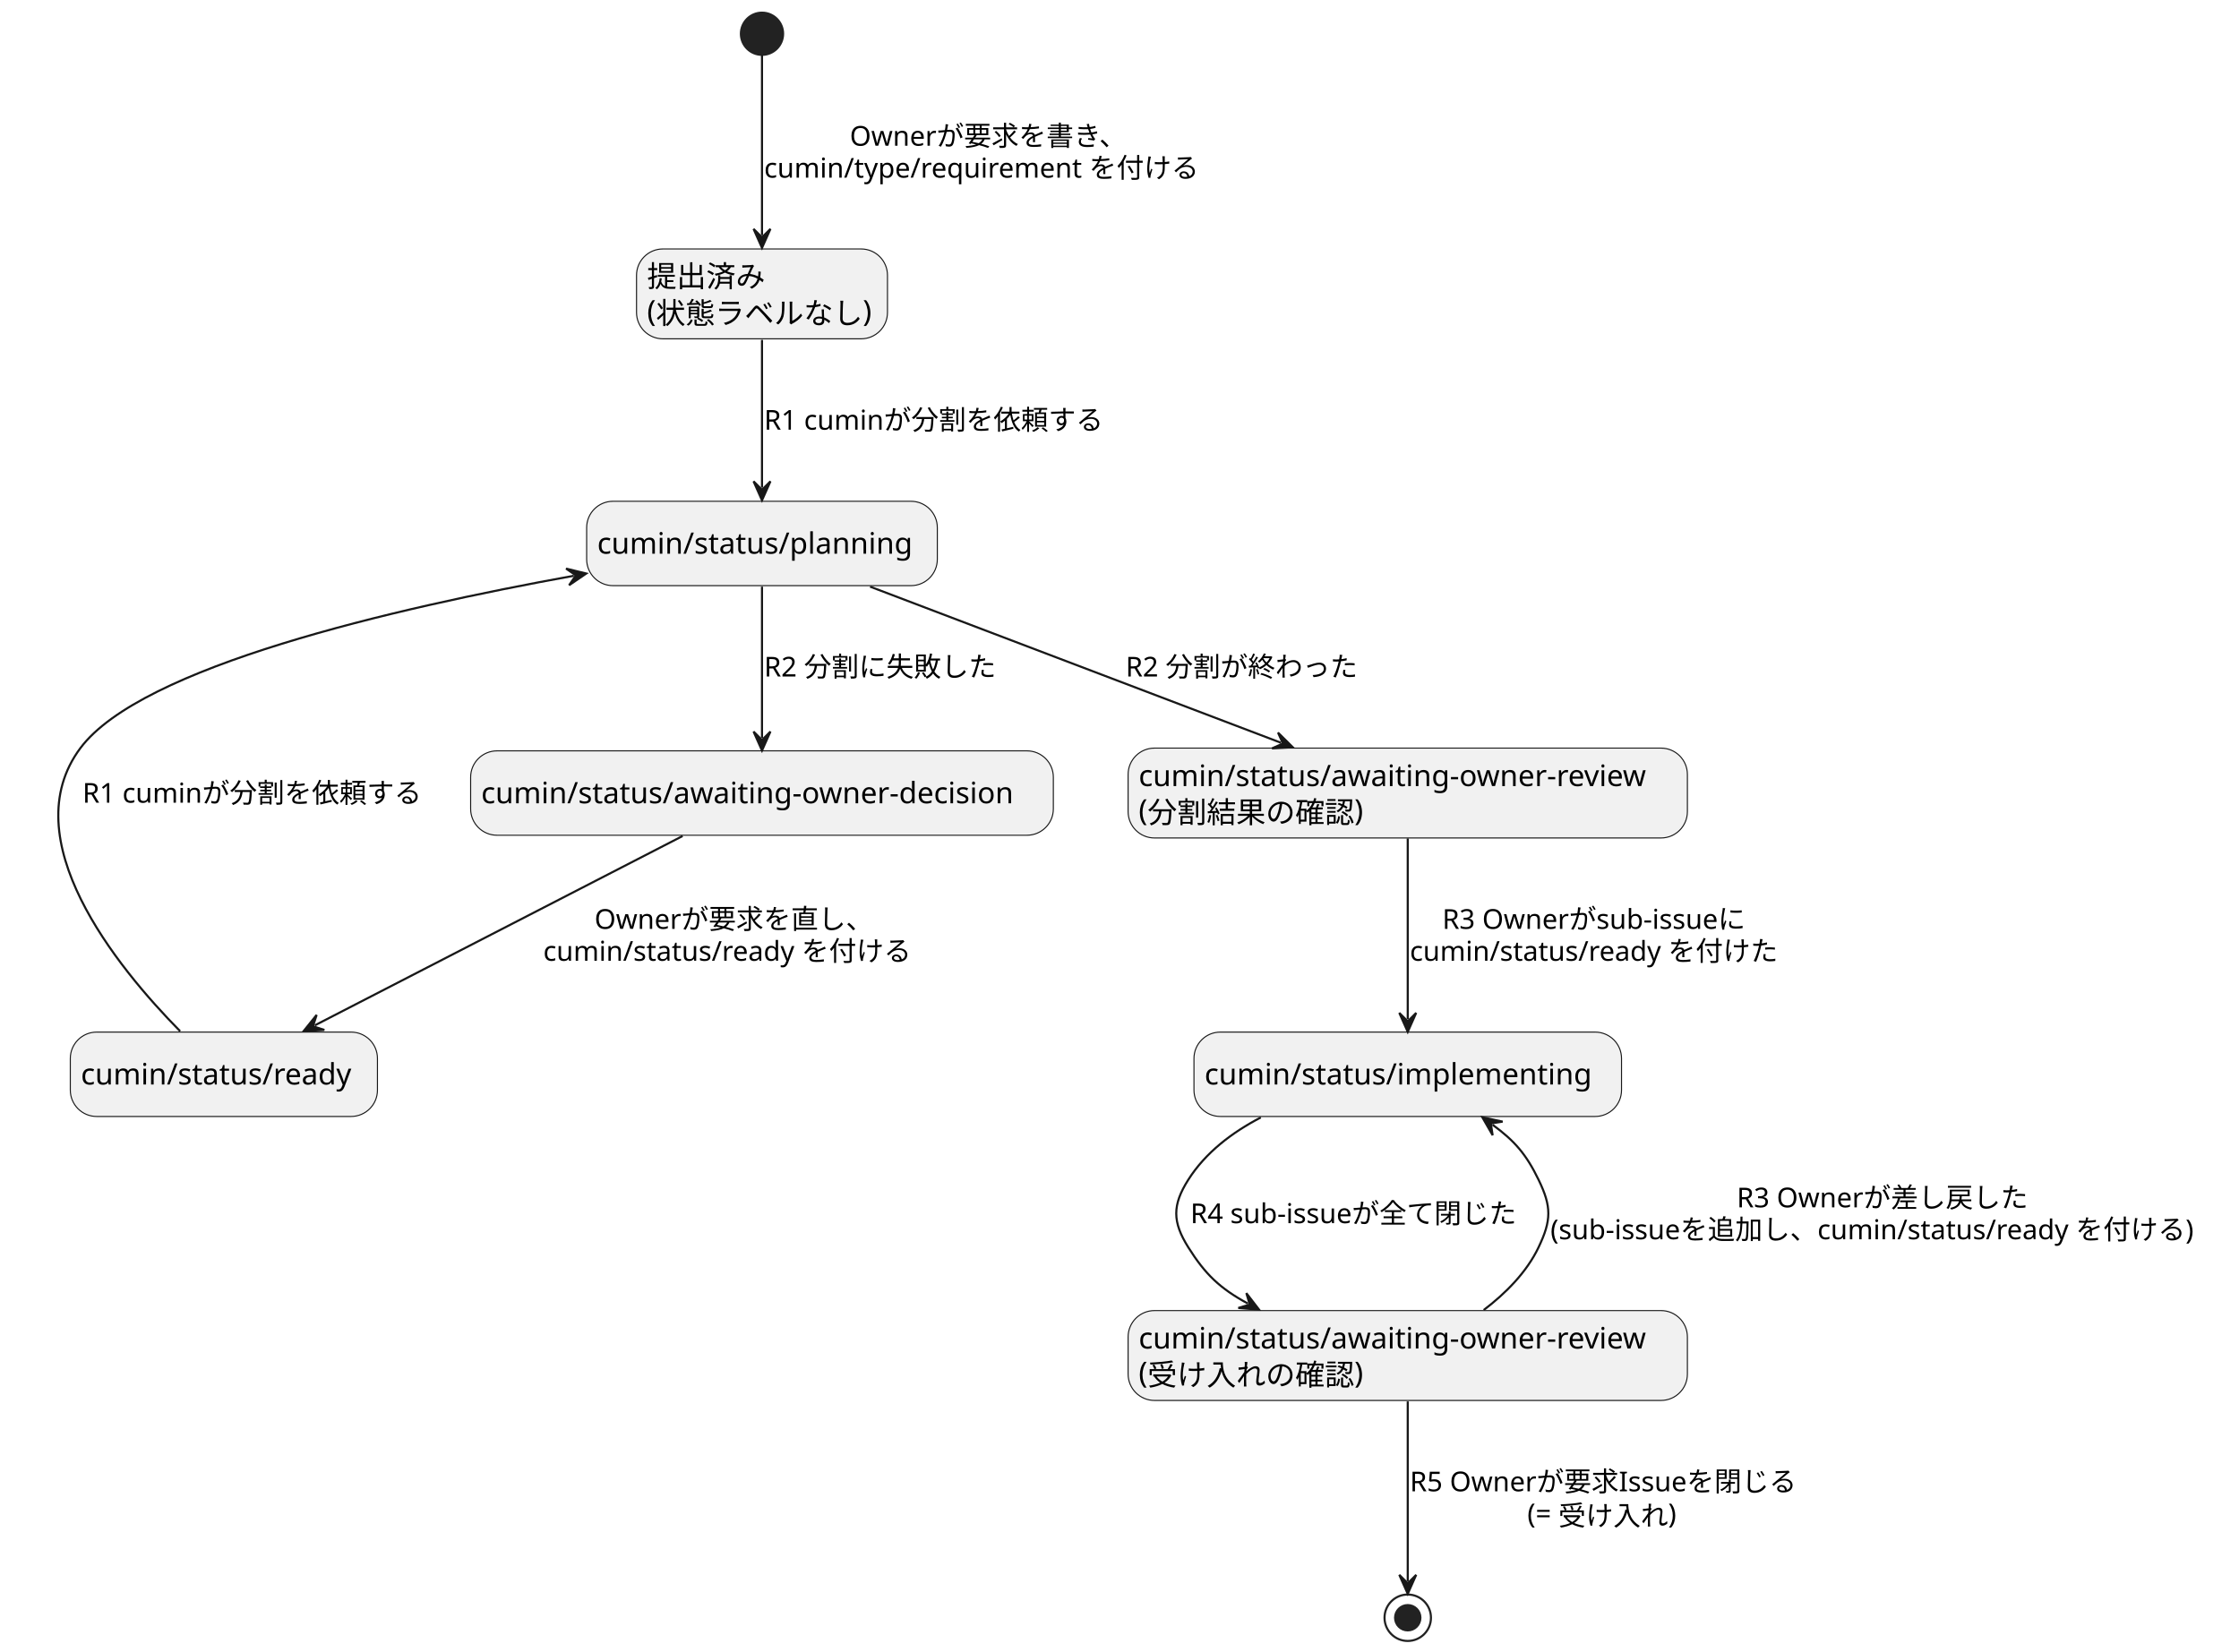
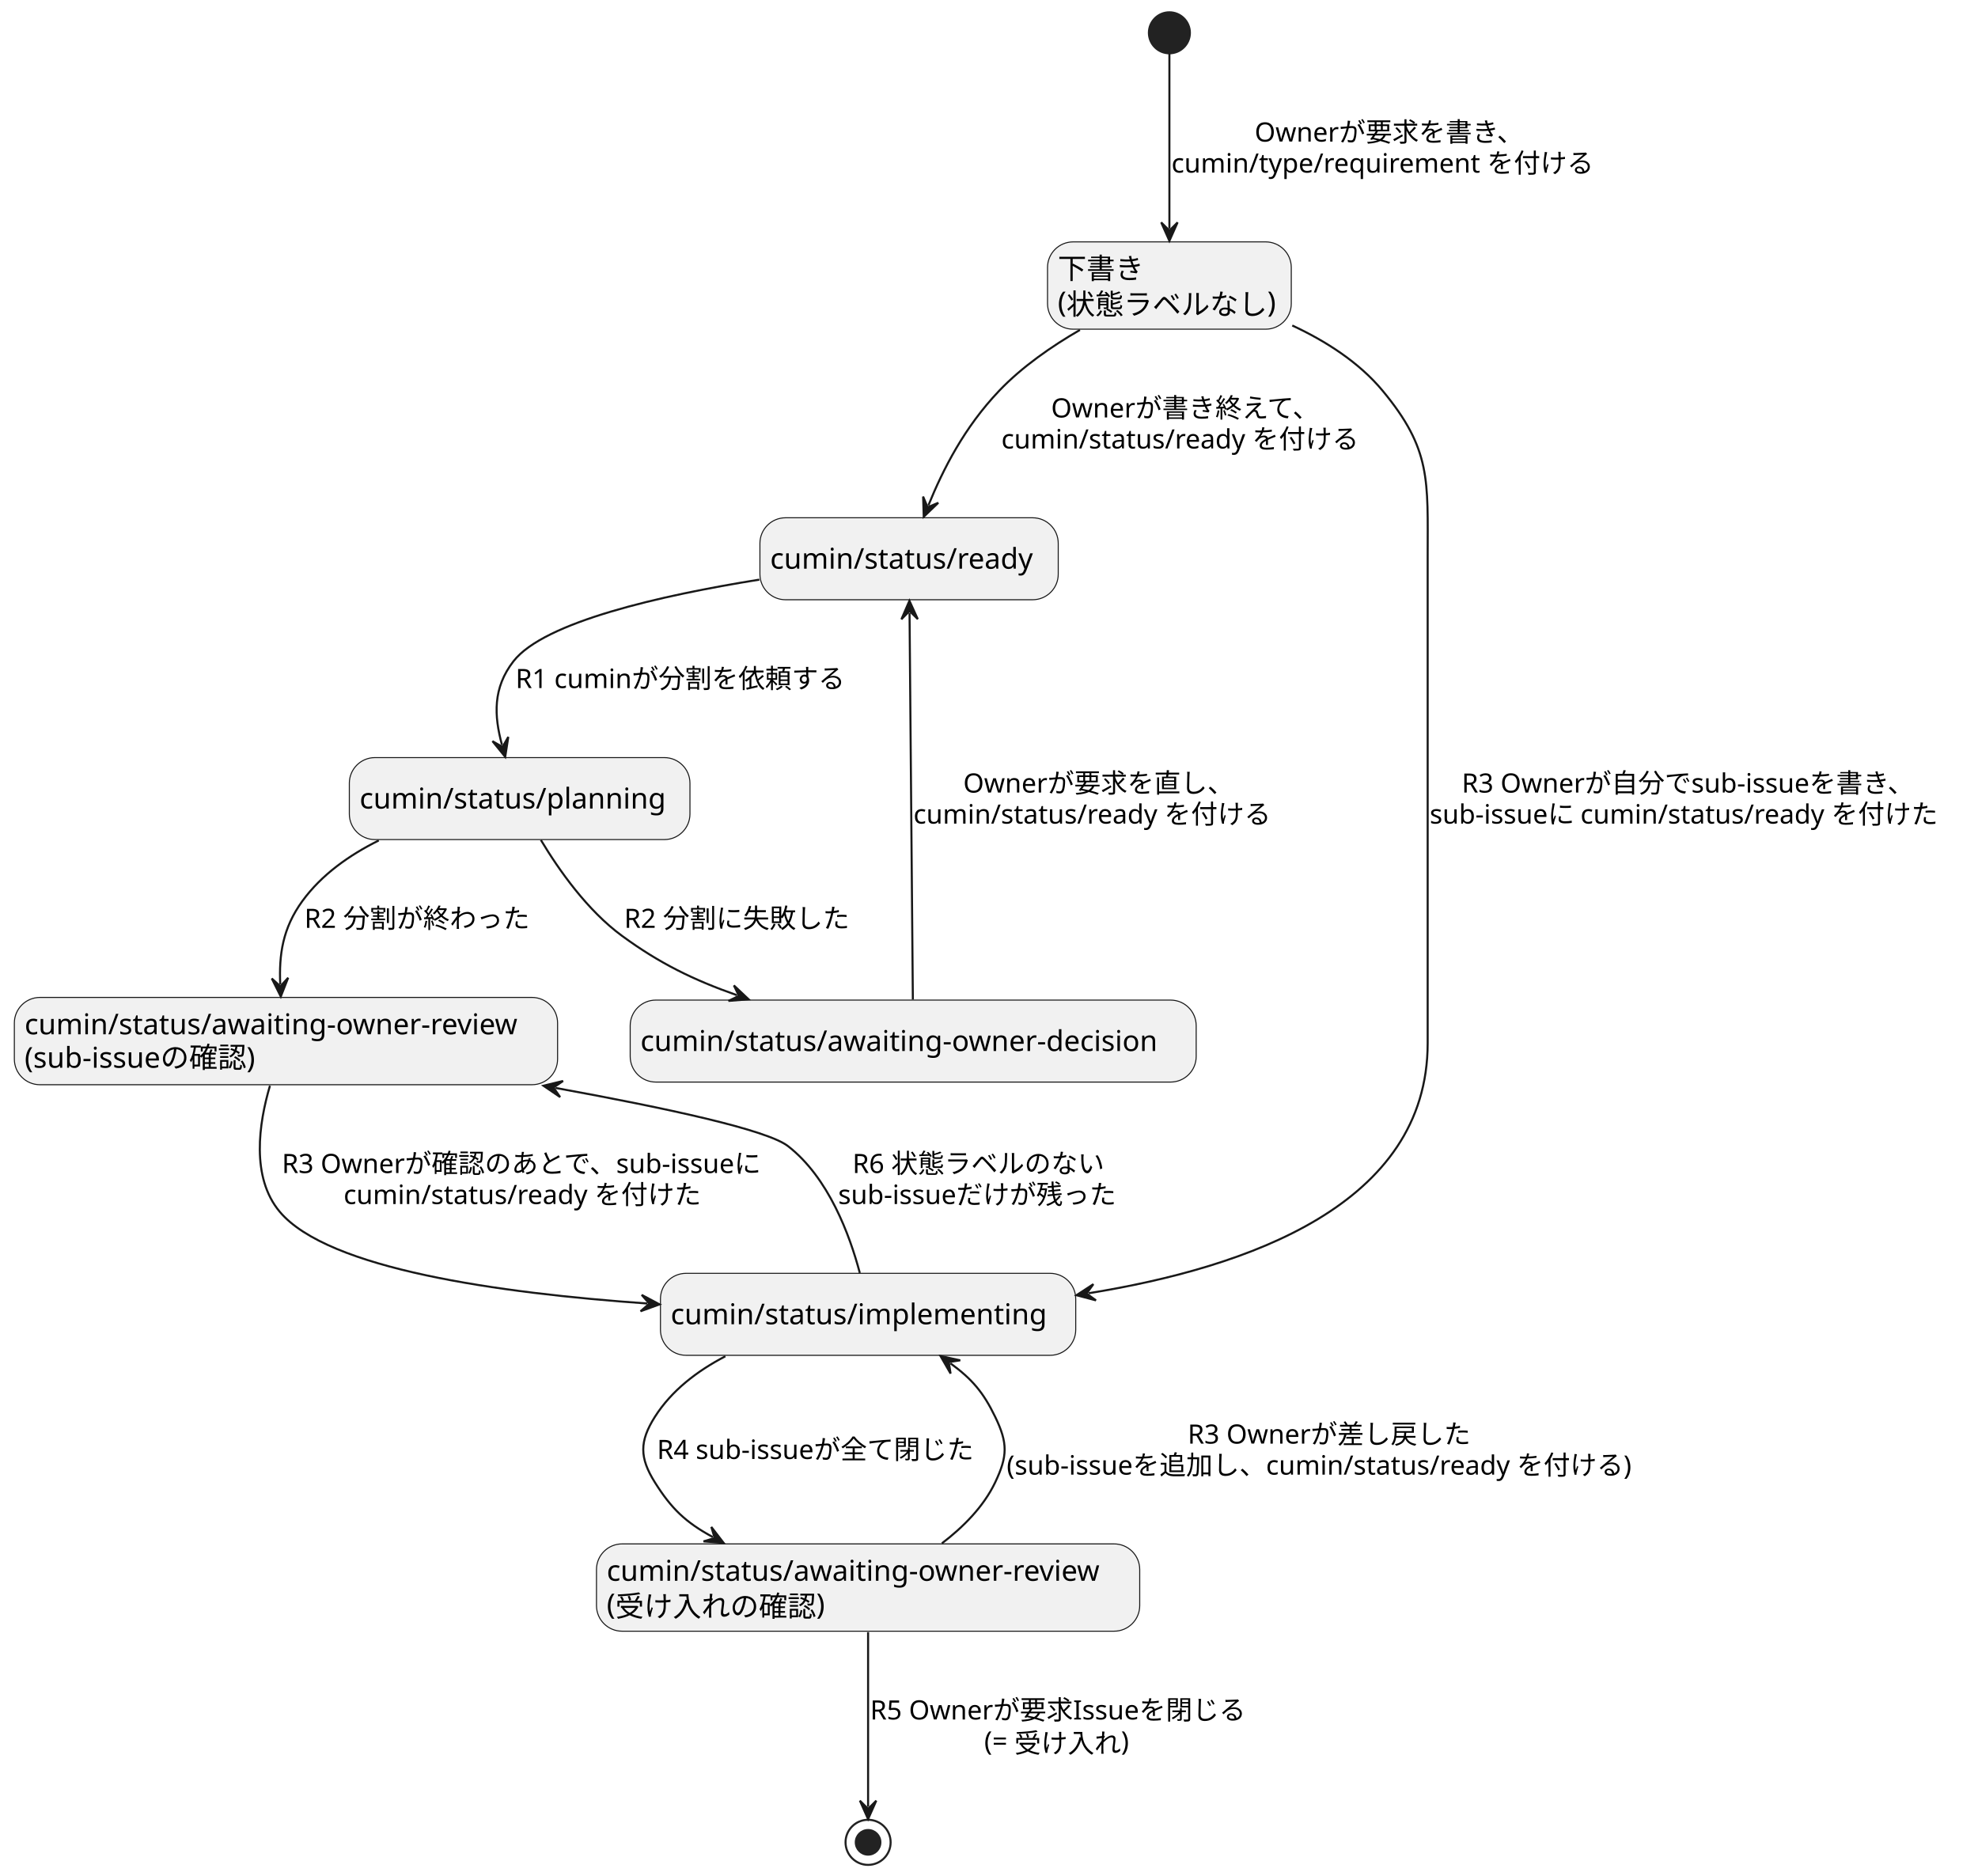
- <svg xmlns="http://www.w3.org/2000/svg" contentStyleType="text/css" data-diagram-type="STATE" height="783px" preserveAspectRatio="none" style="width:1061px;height:783px;background:#FFFFFF;" version="1.1" viewBox="0 0 1061 783" width="1061px" zoomAndPan="magnify">
+ <svg xmlns="http://www.w3.org/2000/svg" contentStyleType="text/css" data-diagram-type="STATE" height="915px" preserveAspectRatio="none" style="width:965px;height:915px;background:#FFFFFF;" version="1.1" viewBox="0 0 965 915" width="965px" zoomAndPan="magnify">
  <defs />
  <g>
-     <rect fill="#F1F1F1" height="42.594" rx="12.5" ry="12.5" style="stroke:#181818;stroke-width:0.5;" width="118.923" x="301.63" y="118" />
-     <text fill="#000000" font-family="sans-serif" font-size="14" lengthAdjust="spacing" textLength="56" x="306.63" y="135.995">提出済み</text>
-     <text fill="#000000" font-family="sans-serif" font-size="14" lengthAdjust="spacing" textLength="108.923" x="306.63" y="152.292">(状態ラベルなし)</text>
-     <rect fill="#F1F1F1" height="40" rx="12.5" ry="12.5" style="stroke:#181818;stroke-width:0.5;" width="145.543" x="33.32" y="489.19" />
-     <text fill="#000000" font-family="sans-serif" font-size="14" lengthAdjust="spacing" textLength="135.543" x="38.32" y="514.037">cumin/status/ready</text>
-     <rect fill="#F1F1F1" height="40" rx="12.5" ry="12.5" style="stroke:#181818;stroke-width:0.5;" width="166.174" x="278" y="237.59" />
-     <text fill="#000000" font-family="sans-serif" font-size="14" lengthAdjust="spacing" textLength="156.174" x="283" y="262.437">cumin/status/planning</text>
-     <rect fill="#F1F1F1" height="42.594" rx="12.5" ry="12.5" style="stroke:#181818;stroke-width:0.5;" width="265.028" x="534.58" y="354.59" />
-     <text fill="#000000" font-family="sans-serif" font-size="14" lengthAdjust="spacing" textLength="255.028" x="539.58" y="372.585">cumin/status/awaiting-owner-review</text>
-     <text fill="#000000" font-family="sans-serif" font-size="14" lengthAdjust="spacing" textLength="108.923" x="539.58" y="388.882">(分割結果の確認)</text>
-     <rect fill="#F1F1F1" height="40" rx="12.5" ry="12.5" style="stroke:#181818;stroke-width:0.5;" width="202.602" x="565.79" y="489.19" />
-     <text fill="#000000" font-family="sans-serif" font-size="14" lengthAdjust="spacing" textLength="192.602" x="570.79" y="514.037">cumin/status/implementing</text>
-     <rect fill="#F1F1F1" height="42.594" rx="12.5" ry="12.5" style="stroke:#181818;stroke-width:0.5;" width="265.028" x="534.58" y="621.19" />
-     <text fill="#000000" font-family="sans-serif" font-size="14" lengthAdjust="spacing" textLength="255.028" x="539.58" y="639.185">cumin/status/awaiting-owner-review</text>
-     <text fill="#000000" font-family="sans-serif" font-size="14" lengthAdjust="spacing" textLength="108.923" x="539.58" y="655.482">(受け入れの確認)</text>
-     <rect fill="#F1F1F1" height="40" rx="12.5" ry="12.5" style="stroke:#181818;stroke-width:0.5;" width="276.13" x="223.02" y="355.89" />
-     <text fill="#000000" font-family="sans-serif" font-size="14" lengthAdjust="spacing" textLength="266.13" x="228.02" y="380.737">cumin/status/awaiting-owner-decision</text>
-     <ellipse cx="361.09" cy="16" fill="#222222" rx="10" ry="10" style="stroke:#222222;stroke-width:1;" />
-     <ellipse cx="667.09" cy="766.78" fill="none" rx="11" ry="11" style="stroke:#222222;stroke-width:1;" />
-     <ellipse cx="667.09" cy="766.78" fill="#222222" rx="6" ry="6" style="stroke:#222222;stroke-width:1;" />
-     <g class="link" data-entity-1=".start." data-entity-2="Submitted" data-source-line="15" data-uid="lnk3" id="link_.start._Submitted">
-       <path d="M361.09,26.12 C361.09,45.4 361.09,84.74 361.09,111.5" fill="none" id="*start*-to-Submitted" style="stroke:#181818;stroke-width:1;" />
-       <polygon fill="#181818" points="361.09,117.5,365.09,108.5,361.09,112.5,357.09,108.5,361.09,117.5" style="stroke:#181818;stroke-width:1;" />
-       <text fill="#000000" font-family="sans-serif" font-size="13" lengthAdjust="spacing" textLength="133.447" x="402.677" y="69.067">Ownerが要求を書き、</text>
-       <text fill="#000000" font-family="sans-serif" font-size="13" lengthAdjust="spacing" textLength="214.621" x="362.09" y="84.2">cumin/type/requirement を付ける</text>
+     <rect fill="#F1F1F1" height="42.594" rx="12.5" ry="12.5" style="stroke:#181818;stroke-width:0.5;" width="118.923" x="511.05" y="118" />
+     <text fill="#000000" font-family="sans-serif" font-size="14" lengthAdjust="spacing" textLength="42" x="516.05" y="135.995">下書き</text>
+     <text fill="#000000" font-family="sans-serif" font-size="14" lengthAdjust="spacing" textLength="108.923" x="516.05" y="152.292">(状態ラベルなし)</text>
+     <rect fill="#F1F1F1" height="40" rx="12.5" ry="12.5" style="stroke:#181818;stroke-width:0.5;" width="145.543" x="370.74" y="252.59" />
+     <text fill="#000000" font-family="sans-serif" font-size="14" lengthAdjust="spacing" textLength="135.543" x="375.74" y="277.437">cumin/status/ready</text>
+     <rect fill="#F1F1F1" height="40" rx="12.5" ry="12.5" style="stroke:#181818;stroke-width:0.5;" width="166.174" x="170.43" y="369.59" />
+     <text fill="#000000" font-family="sans-serif" font-size="14" lengthAdjust="spacing" textLength="156.174" x="175.43" y="394.437">cumin/status/planning</text>
+     <rect fill="#F1F1F1" height="42.594" rx="12.5" ry="12.5" style="stroke:#181818;stroke-width:0.5;" width="265.028" x="7" y="486.59" />
+     <text fill="#000000" font-family="sans-serif" font-size="14" lengthAdjust="spacing" textLength="255.028" x="12" y="504.585">cumin/status/awaiting-owner-review</text>
+     <text fill="#000000" font-family="sans-serif" font-size="14" lengthAdjust="spacing" textLength="118.993" x="12" y="520.882">(sub-issueの確認)</text>
+     <rect fill="#F1F1F1" height="40" rx="12.5" ry="12.5" style="stroke:#181818;stroke-width:0.5;" width="202.602" x="322.21" y="621.19" />
+     <text fill="#000000" font-family="sans-serif" font-size="14" lengthAdjust="spacing" textLength="192.602" x="327.21" y="646.037">cumin/status/implementing</text>
+     <rect fill="#F1F1F1" height="42.594" rx="12.5" ry="12.5" style="stroke:#181818;stroke-width:0.5;" width="265.028" x="291" y="753.19" />
+     <text fill="#000000" font-family="sans-serif" font-size="14" lengthAdjust="spacing" textLength="255.028" x="296" y="771.185">cumin/status/awaiting-owner-review</text>
+     <text fill="#000000" font-family="sans-serif" font-size="14" lengthAdjust="spacing" textLength="108.923" x="296" y="787.482">(受け入れの確認)</text>
+     <rect fill="#F1F1F1" height="40" rx="12.5" ry="12.5" style="stroke:#181818;stroke-width:0.5;" width="276.13" x="307.45" y="487.89" />
+     <text fill="#000000" font-family="sans-serif" font-size="14" lengthAdjust="spacing" textLength="266.13" x="312.45" y="512.737">cumin/status/awaiting-owner-decision</text>
+     <ellipse cx="570.51" cy="16" fill="#222222" rx="10" ry="10" style="stroke:#222222;stroke-width:1;" />
+     <ellipse cx="423.51" cy="898.78" fill="none" rx="11" ry="11" style="stroke:#222222;stroke-width:1;" />
+     <ellipse cx="423.51" cy="898.78" fill="#222222" rx="6" ry="6" style="stroke:#222222;stroke-width:1;" />
+     <g class="link" data-entity-1=".start." data-entity-2="Draft" data-source-line="15" data-uid="lnk3" id="link_.start._Draft">
+       <path d="M570.51,26.12 C570.51,45.4 570.51,84.74 570.51,111.5" fill="none" id="*start*-to-Draft" style="stroke:#181818;stroke-width:1;" />
+       <polygon fill="#181818" points="570.51,117.5,574.51,108.5,570.51,112.5,566.51,108.5,570.51,117.5" style="stroke:#181818;stroke-width:1;" />
+       <text fill="#000000" font-family="sans-serif" font-size="13" lengthAdjust="spacing" textLength="133.447" x="612.097" y="69.067">Ownerが要求を書き、</text>
+       <text fill="#000000" font-family="sans-serif" font-size="13" lengthAdjust="spacing" textLength="214.621" x="571.51" y="84.2">cumin/type/requirement を付ける</text>
    </g>
-     <g class="link" data-entity-1="Submitted" data-entity-2="Planning" data-source-line="16" data-uid="lnk4" id="link_Submitted_Planning">
-       <path d="M361.09,161.09 C361.09,182.65 361.09,210.09 361.09,231.14" fill="none" id="Submitted-to-Planning" style="stroke:#181818;stroke-width:1;" />
-       <polygon fill="#181818" points="361.09,237.14,365.09,228.14,361.09,232.14,357.09,228.14,361.09,237.14" style="stroke:#181818;stroke-width:1;" />
-       <text fill="#000000" font-family="sans-serif" font-size="13" lengthAdjust="spacing" textLength="165.338" x="362.09" y="203.657">R1 cuminが分割を依頼する</text>
+     <g class="link" data-entity-1="Draft" data-entity-2="Ready" data-source-line="16" data-uid="lnk4" id="link_Draft_Ready">
+       <path d="M526.86,160.96 C513.14,168.89 498.68,178.89 487.51,190.59 C470.39,208.54 460.139,228.896 452.929,246.546" fill="none" id="Draft-to-Ready" style="stroke:#181818;stroke-width:1;" />
+       <polygon fill="#181818" points="450.66,252.1,457.766,245.281,452.551,247.471,450.361,242.256,450.66,252.1" style="stroke:#181818;stroke-width:1;" />
+       <text fill="#000000" font-family="sans-serif" font-size="13" lengthAdjust="spacing" textLength="133.447" x="512.783" y="203.657">Ownerが書き終えて、</text>
+       <text fill="#000000" font-family="sans-serif" font-size="13" lengthAdjust="spacing" textLength="181.994" x="488.51" y="218.79">cumin/status/ready を付ける</text>
    </g>
-     <g class="link" data-entity-1="Planning" data-entity-2="PlanReview" data-source-line="17" data-uid="lnk5" id="link_Planning_PlanReview">
-       <path d="M412.31,278.06 C467.77,299.14 550.291,330.499 607.001,352.049" fill="none" id="Planning-to-PlanReview" style="stroke:#181818;stroke-width:1;" />
-       <polygon fill="#181818" points="612.61,354.18,605.618,347.244,607.936,352.404,602.776,354.722,612.61,354.18" style="stroke:#181818;stroke-width:1;" />
-       <text fill="#000000" font-family="sans-serif" font-size="13" lengthAdjust="spacing" textLength="112.436" x="533.41" y="320.657">R2 分割が終わった</text>
+     <g class="link" data-entity-1="Draft" data-entity-2="Implementing" data-source-line="17" data-uid="lnk5" id="link_Draft_Implementing">
+       <path d="M630.45,158.79 C646.71,166.36 662.99,176.7 674.51,190.59 C698.34,219.3 696.51,234.29 696.51,271.59 C696.51,271.59 696.51,271.59 696.51,508.89 C696.51,587.78 608.713,618.341 531.093,630.911" fill="none" id="Draft-to-Implementing" style="stroke:#181818;stroke-width:1;" />
+       <polygon fill="#181818" points="525.17,631.87,534.694,634.38,530.106,631.071,533.415,626.483,525.17,631.87" style="stroke:#181818;stroke-width:1;" />
+       <text fill="#000000" font-family="sans-serif" font-size="13" lengthAdjust="spacing" textLength="229.233" x="713.132" y="386.657">R3 Ownerが自分でsub-issueを書き、</text>
+       <text fill="#000000" font-family="sans-serif" font-size="13" lengthAdjust="spacing" textLength="260.476" x="697.51" y="401.79">sub-issueに cumin/status/ready を付けた</text>
    </g>
-     <g class="link" data-entity-1="Planning" data-entity-2="Decision" data-source-line="18" data-uid="lnk6" id="link_Planning_Decision">
-       <path d="M361.09,278.06 C361.09,299.65 361.09,328.28 361.09,349.75" fill="none" id="Planning-to-Decision" style="stroke:#181818;stroke-width:1;" />
-       <polygon fill="#181818" points="361.09,355.75,365.09,346.75,361.09,350.75,357.09,346.75,361.09,355.75" style="stroke:#181818;stroke-width:1;" />
-       <text fill="#000000" font-family="sans-serif" font-size="13" lengthAdjust="spacing" textLength="112.436" x="362.09" y="320.657">R2 分割に失敗した</text>
+     <g class="link" data-entity-1="Planning" data-entity-2="PlanReview" data-source-line="18" data-uid="lnk6" id="link_Planning_PlanReview">
+       <path d="M184.79,410.02 C170.45,417.13 156.87,426.71 147.51,439.59 C137.84,452.92 136.083,465.806 136.723,480.176" fill="none" id="Planning-to-PlanReview" style="stroke:#181818;stroke-width:1;" />
+       <polygon fill="#181818" points="136.99,486.17,140.586,477.001,136.768,481.175,132.594,477.357,136.99,486.17" style="stroke:#181818;stroke-width:1;" />
+       <text fill="#000000" font-family="sans-serif" font-size="13" lengthAdjust="spacing" textLength="112.436" x="148.51" y="452.657">R2 分割が終わった</text>
    </g>
-     <g class="link" data-entity-1="Decision" data-entity-2="Ready" data-source-line="19" data-uid="lnk7" id="link_Decision_Ready">
-       <path d="M323.46,396.26 C275.25,421.09 197.495,461.124 149.205,485.984" fill="none" id="Decision-to-Ready" style="stroke:#181818;stroke-width:1;" />
-       <polygon fill="#181818" points="143.87,488.73,153.703,488.167,148.315,486.441,150.041,481.054,143.87,488.73" style="stroke:#181818;stroke-width:1;" />
-       <text fill="#000000" font-family="sans-serif" font-size="13" lengthAdjust="spacing" textLength="133.447" x="281.703" y="440.257">Ownerが要求を直し、</text>
-       <text fill="#000000" font-family="sans-serif" font-size="13" lengthAdjust="spacing" textLength="181.994" x="257.43" y="455.39">cumin/status/ready を付ける</text>
+     <g class="link" data-entity-1="Planning" data-entity-2="Decision" data-source-line="19" data-uid="lnk7" id="link_Planning_Decision">
+       <path d="M263.89,409.82 C272.69,424.48 286.57,444.2 303.51,456.59 C321.77,469.95 338.249,478.032 359.549,485.512" fill="none" id="Planning-to-Decision" style="stroke:#181818;stroke-width:1;" />
+       <polygon fill="#181818" points="365.21,487.5,358.044,480.744,360.492,485.843,355.393,488.292,365.21,487.5" style="stroke:#181818;stroke-width:1;" />
+       <text fill="#000000" font-family="sans-serif" font-size="13" lengthAdjust="spacing" textLength="112.436" x="304.51" y="452.657">R2 分割に失敗した</text>
    </g>
-     <g class="link" data-entity-1="Ready" data-entity-2="Planning" data-source-line="20" data-uid="lnk8" id="link_Ready_Planning">
-       <path d="M85.36,488.78 C55.17,458.13 6,397.6 38.09,354.59 C66.86,316.03 186.126,288.449 271.916,272.909" fill="none" id="Ready-to-Planning" style="stroke:#181818;stroke-width:1;" />
-       <polygon fill="#181818" points="277.82,271.84,268.251,269.508,272.9,272.731,269.677,277.38,277.82,271.84" style="stroke:#181818;stroke-width:1;" />
-       <text fill="#000000" font-family="sans-serif" font-size="13" lengthAdjust="spacing" textLength="165.338" x="39.09" y="380.457">R1 cuminが分割を依頼する</text>
+     <g class="link" data-entity-1="Decision" data-entity-2="Ready" data-source-line="20" data-uid="lnk8" id="link_Decision_Ready">
+       <path d="M445.35,487.62 C444.97,443.8 444.112,343.11 443.732,299.08" fill="none" id="Decision-to-Ready" style="stroke:#181818;stroke-width:1;" />
+       <polygon fill="#181818" points="443.68,293.08,439.758,302.114,443.723,298.08,447.757,302.045,443.68,293.08" style="stroke:#181818;stroke-width:1;" />
+       <text fill="#000000" font-family="sans-serif" font-size="13" lengthAdjust="spacing" textLength="133.447" x="469.923" y="386.657">Ownerが要求を直し、</text>
+       <text fill="#000000" font-family="sans-serif" font-size="13" lengthAdjust="spacing" textLength="181.994" x="445.65" y="401.79">cumin/status/ready を付ける</text>
    </g>
-     <g class="link" data-entity-1="PlanReview" data-entity-2="Implementing" data-source-line="21" data-uid="lnk9" id="link_PlanReview_Implementing">
-       <path d="M667.09,397.4 C667.09,422.5 667.09,458.66 667.09,483.09" fill="none" id="PlanReview-to-Implementing" style="stroke:#181818;stroke-width:1;" />
-       <polygon fill="#181818" points="667.09,489.09,671.09,480.09,667.09,484.09,663.09,480.09,667.09,489.09" style="stroke:#181818;stroke-width:1;" />
-       <text fill="#000000" font-family="sans-serif" font-size="13" lengthAdjust="spacing" textLength="151.233" x="683.47" y="440.257">R3 Ownerがsub-issueに</text>
-       <text fill="#000000" font-family="sans-serif" font-size="13" lengthAdjust="spacing" textLength="181.994" x="668.09" y="455.39">cumin/status/ready を付けた</text>
+     <g class="link" data-entity-1="Ready" data-entity-2="Planning" data-source-line="21" data-uid="lnk9" id="link_Ready_Planning">
+       <path d="M370.47,282.77 C322.3,290.49 265.45,303.39 250.51,322.59 C240.37,335.63 241.024,349.088 244.904,363.438" fill="none" id="Ready-to-Planning" style="stroke:#181818;stroke-width:1;" />
+       <polygon fill="#181818" points="246.47,369.23,247.982,359.498,245.165,364.403,240.26,361.586,246.47,369.23" style="stroke:#181818;stroke-width:1;" />
+       <text fill="#000000" font-family="sans-serif" font-size="13" lengthAdjust="spacing" textLength="165.338" x="251.51" y="335.657">R1 cuminが分割を依頼する</text>
    </g>
-     <g class="link" data-entity-1="Implementing" data-entity-2="Acceptance" data-source-line="22" data-uid="lnk10" id="link_Implementing_Acceptance">
-       <path d="M597.46,529.66 C583.85,536.73 571.27,546.29 563.09,559.19 C555.47,571.2 555.53,579.14 563.09,591.19 C571.08,603.93 578.044,610.664 591.344,617.864" fill="none" id="Implementing-to-Acceptance" style="stroke:#181818;stroke-width:1;" />
-       <polygon fill="#181818" points="596.62,620.72,590.61,612.918,592.223,618.34,586.801,619.953,596.62,620.72" style="stroke:#181818;stroke-width:1;" />
-       <text fill="#000000" font-family="sans-serif" font-size="13" lengthAdjust="spacing" textLength="160.786" x="564.09" y="579.757">R4 sub-issueが全て閉じた</text>
+     <g class="link" data-entity-1="PlanReview" data-entity-2="Implementing" data-source-line="22" data-uid="lnk10" id="link_PlanReview_Implementing">
+       <path d="M131.7,529.66 C126.29,548 122.32,574.36 136.51,591.19 C160.15,619.2 243.095,630.777 315.775,635.917" fill="none" id="PlanReview-to-Implementing" style="stroke:#181818;stroke-width:1;" />
+       <polygon fill="#181818" points="321.76,636.34,313.065,631.715,316.772,635.987,312.5,639.695,321.76,636.34" style="stroke:#181818;stroke-width:1;" />
+       <text fill="#000000" font-family="sans-serif" font-size="13" lengthAdjust="spacing" textLength="242.233" x="137.51" y="572.257">R3 Ownerが確認のあとで、sub-issueに</text>
+       <text fill="#000000" font-family="sans-serif" font-size="13" lengthAdjust="spacing" textLength="181.994" x="167.63" y="587.39">cumin/status/ready を付けた</text>
    </g>
-     <g class="link" data-entity-1="Acceptance" data-entity-2="Implementing" data-source-line="23" data-uid="lnk11" id="link_Acceptance_Implementing">
-       <path d="M703.09,620.93 C713.43,613.06 723.43,603.07 729.09,591.19 C735.21,578.35 735.29,571.99 729.09,559.19 C723.29,547.21 717.824,540.811 707.264,533.091" fill="none" id="Acceptance-to-Implementing" style="stroke:#181818;stroke-width:1;" />
-       <polygon fill="#181818" points="702.42,529.55,707.325,538.091,706.456,532.501,712.046,531.632,702.42,529.55" style="stroke:#181818;stroke-width:1;" />
-       <text fill="#000000" font-family="sans-serif" font-size="13" lengthAdjust="spacing" textLength="141.883" x="823.012" y="572.257">R3 Ownerが差し戻した</text>
-       <text fill="#000000" font-family="sans-serif" font-size="13" lengthAdjust="spacing" textLength="318.487" x="734.71" y="587.39">(sub-issueを追加し、cumin/status/ready を付ける)</text>
+     <g class="link" data-entity-1="Implementing" data-entity-2="PlanReview" data-source-line="24" data-uid="lnk12" id="link_Implementing_PlanReview">
+       <path d="M419.48,621.04 C414.52,602.34 404.21,574.54 384.51,559.19 C374.26,551.19 325.893,540.746 271.033,530.746" fill="none" id="Implementing-to-PlanReview" style="stroke:#181818;stroke-width:1;" />
+       <polygon fill="#181818" points="265.13,529.67,273.267,535.219,270.049,530.567,274.701,527.349,265.13,529.67" style="stroke:#181818;stroke-width:1;" />
+       <text fill="#000000" font-family="sans-serif" font-size="13" lengthAdjust="spacing" textLength="125.436" x="415.887" y="572.257">R6 状態ラベルのない</text>
+       <text fill="#000000" font-family="sans-serif" font-size="13" lengthAdjust="spacing" textLength="139.35" x="408.93" y="587.39">sub-issueだけが残った</text>
    </g>
-     <g class="link" data-entity-1="Acceptance" data-entity-2=".end." data-source-line="24" data-uid="lnk13" id="link_Acceptance_.end.">
-       <path d="M667.09,664.23 C667.09,690.67 667.09,729.36 667.09,749.45" fill="none" id="Acceptance-to-*end*" style="stroke:#181818;stroke-width:1;" />
-       <polygon fill="#181818" points="667.09,755.45,671.09,746.45,667.09,750.45,663.09,746.45,667.09,755.45" style="stroke:#181818;stroke-width:1;" />
-       <text fill="#000000" font-family="sans-serif" font-size="13" lengthAdjust="spacing" textLength="188.5" x="668.09" y="706.847">R5 Ownerが要求Issueを閉じる</text>
-       <text fill="#000000" font-family="sans-serif" font-size="13" lengthAdjust="spacing" textLength="77.168" x="723.756" y="721.98">(= 受け入れ)</text>
+     <g class="link" data-entity-1="Implementing" data-entity-2="Acceptance" data-source-line="23" data-uid="lnk11" id="link_Implementing_Acceptance">
+       <path d="M353.89,661.66 C340.27,668.73 327.69,678.29 319.51,691.19 C311.9,703.2 311.96,711.14 319.51,723.19 C327.51,735.93 334.463,742.665 347.773,749.865" fill="none" id="Implementing-to-Acceptance" style="stroke:#181818;stroke-width:1;" />
+       <polygon fill="#181818" points="353.05,752.72,347.037,744.92,348.652,750.341,343.231,751.956,353.05,752.72" style="stroke:#181818;stroke-width:1;" />
+       <text fill="#000000" font-family="sans-serif" font-size="13" lengthAdjust="spacing" textLength="160.786" x="320.51" y="711.757">R4 sub-issueが全て閉じた</text>
+     </g>
+     <g class="link" data-entity-1="Acceptance" data-entity-2="Implementing" data-source-line="25" data-uid="lnk13" id="link_Acceptance_Implementing">
+       <path d="M459.52,752.93 C469.85,745.06 479.85,735.07 485.51,723.19 C491.63,710.35 491.71,703.99 485.51,691.19 C479.71,679.21 474.255,672.809 463.685,665.089" fill="none" id="Acceptance-to-Implementing" style="stroke:#181818;stroke-width:1;" />
+       <polygon fill="#181818" points="458.84,661.55,463.749,670.088,462.878,664.499,468.467,663.628,458.84,661.55" style="stroke:#181818;stroke-width:1;" />
+       <text fill="#000000" font-family="sans-serif" font-size="13" lengthAdjust="spacing" textLength="141.883" x="579.432" y="704.257">R3 Ownerが差し戻した</text>
+       <text fill="#000000" font-family="sans-serif" font-size="13" lengthAdjust="spacing" textLength="318.487" x="491.13" y="719.39">(sub-issueを追加し、cumin/status/ready を付ける)</text>
+     </g>
+     <g class="link" data-entity-1="Acceptance" data-entity-2=".end." data-source-line="26" data-uid="lnk15" id="link_Acceptance_.end.">
+       <path d="M423.51,796.23 C423.51,822.67 423.51,861.36 423.51,881.45" fill="none" id="Acceptance-to-*end*" style="stroke:#181818;stroke-width:1;" />
+       <polygon fill="#181818" points="423.51,887.45,427.51,878.45,423.51,882.45,419.51,878.45,423.51,887.45" style="stroke:#181818;stroke-width:1;" />
+       <text fill="#000000" font-family="sans-serif" font-size="13" lengthAdjust="spacing" textLength="188.5" x="424.51" y="838.847">R5 Ownerが要求Issueを閉じる</text>
+       <text fill="#000000" font-family="sans-serif" font-size="13" lengthAdjust="spacing" textLength="77.168" x="480.176" y="853.98">(= 受け入れ)</text>
    </g>
  </g>
</svg>
